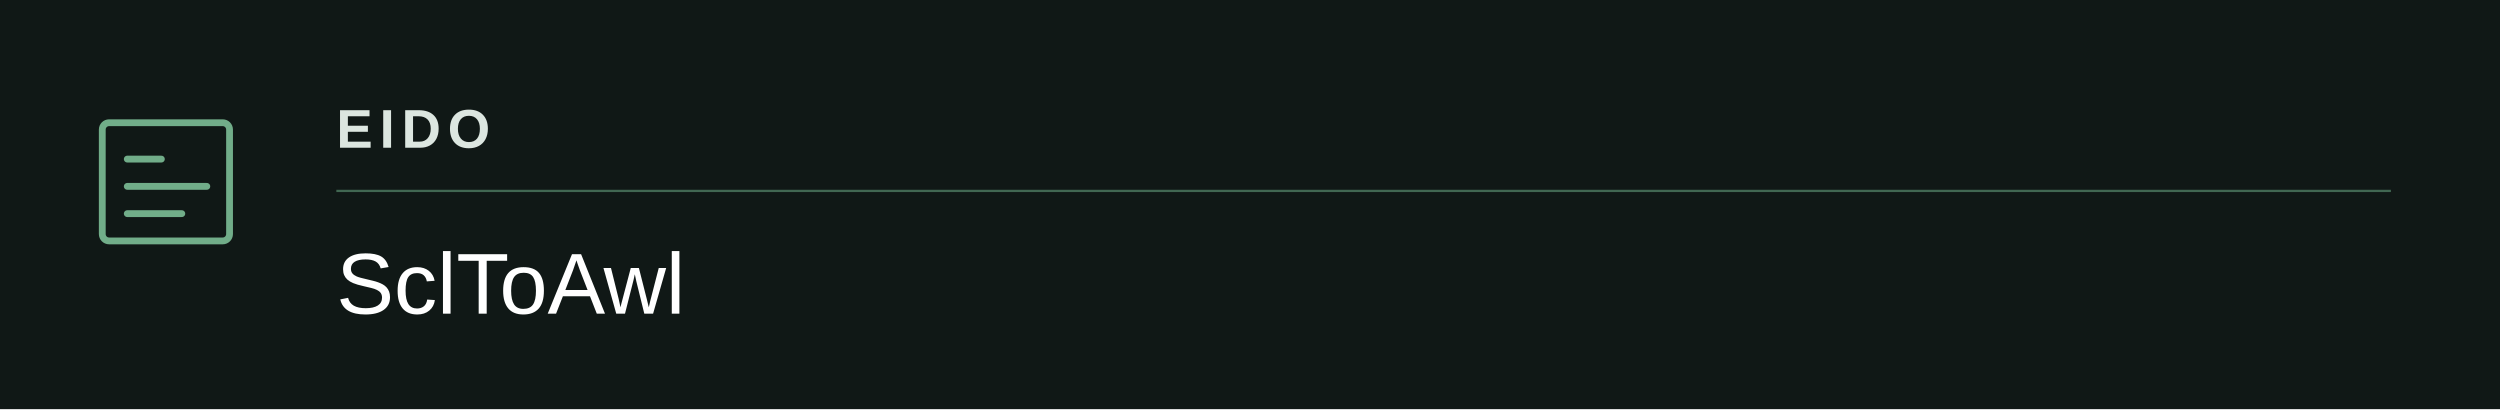
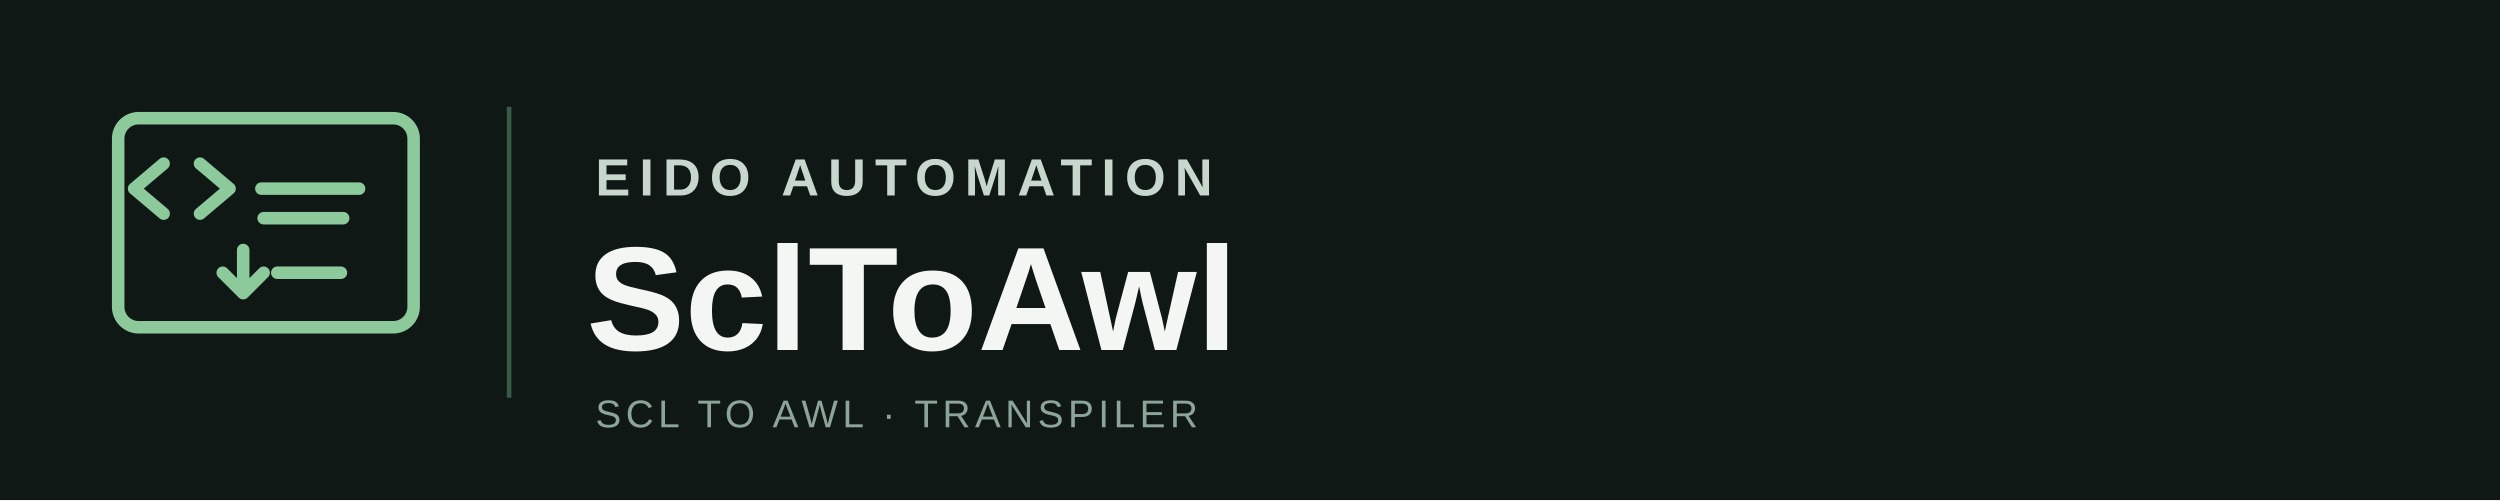
- <svg xmlns="http://www.w3.org/2000/svg" width="1100" height="180" viewBox="0 0 1100 180" role="img" aria-label="SclToAwl — EIDO Automation">
-   <rect width="1100" height="180" fill="#101816" />
-   <g fill="none" stroke="#71ad89" stroke-width="3" stroke-linecap="round" stroke-linejoin="round">
-     <rect x="45" y="54" width="56" height="52" rx="3" />
-     <path d="M56 70h15m-15 12h35m-35 12h24" />
+ <svg xmlns="http://www.w3.org/2000/svg" width="1100" height="220" viewBox="0 0 1100 220" role="img" aria-label="SclToAwl — EIDO Automation">
+   <rect width="1100" height="220" fill="#101816" />
+   <g fill="none" stroke="#8cca9c" stroke-width="5.5" stroke-linecap="round" stroke-linejoin="round">
+     <rect x="52" y="52" width="130" height="92" rx="9" />
+     <path d="M72 72l-13 11 13 11M88 72l13 11-13 11M115 83h43M116 96h35" />
+     <path d="M107 110v19m-9-9 9 9 9-9" />
+     <path d="M122 120h28" />
  </g>
-   <text x="148" y="65" fill="#dce6e0" font-family="Arial,Helvetica,sans-serif" font-size="24" font-weight="600" letter-spacing="3">EIDO</text>
-   <line x1="148" y1="84" x2="1052" y2="84" stroke="#416752" stroke-width="1" />
-   <text x="148" y="138" fill="#ffffff" font-family="Arial,Helvetica,sans-serif" font-size="38" font-weight="500">SclToAwl</text>
+   <line x1="224" y1="47" x2="224" y2="175" stroke="#365c48" stroke-width="2" />
+   <text x="262" y="86" fill="#c7d7cd" font-family="Arial,Helvetica,sans-serif" font-size="23" font-weight="600" letter-spacing="4">EIDO AUTOMATION</text>
+   <text x="258" y="154" fill="#f3f6f3" font-family="Arial,Helvetica,sans-serif" font-size="65" font-weight="600">SclToAwl</text>
+   <text x="262" y="188" fill="#8da599" font-family="Arial,Helvetica,sans-serif" font-size="17" letter-spacing="2">SCL TO AWL · TRANSPILER</text>
</svg>
